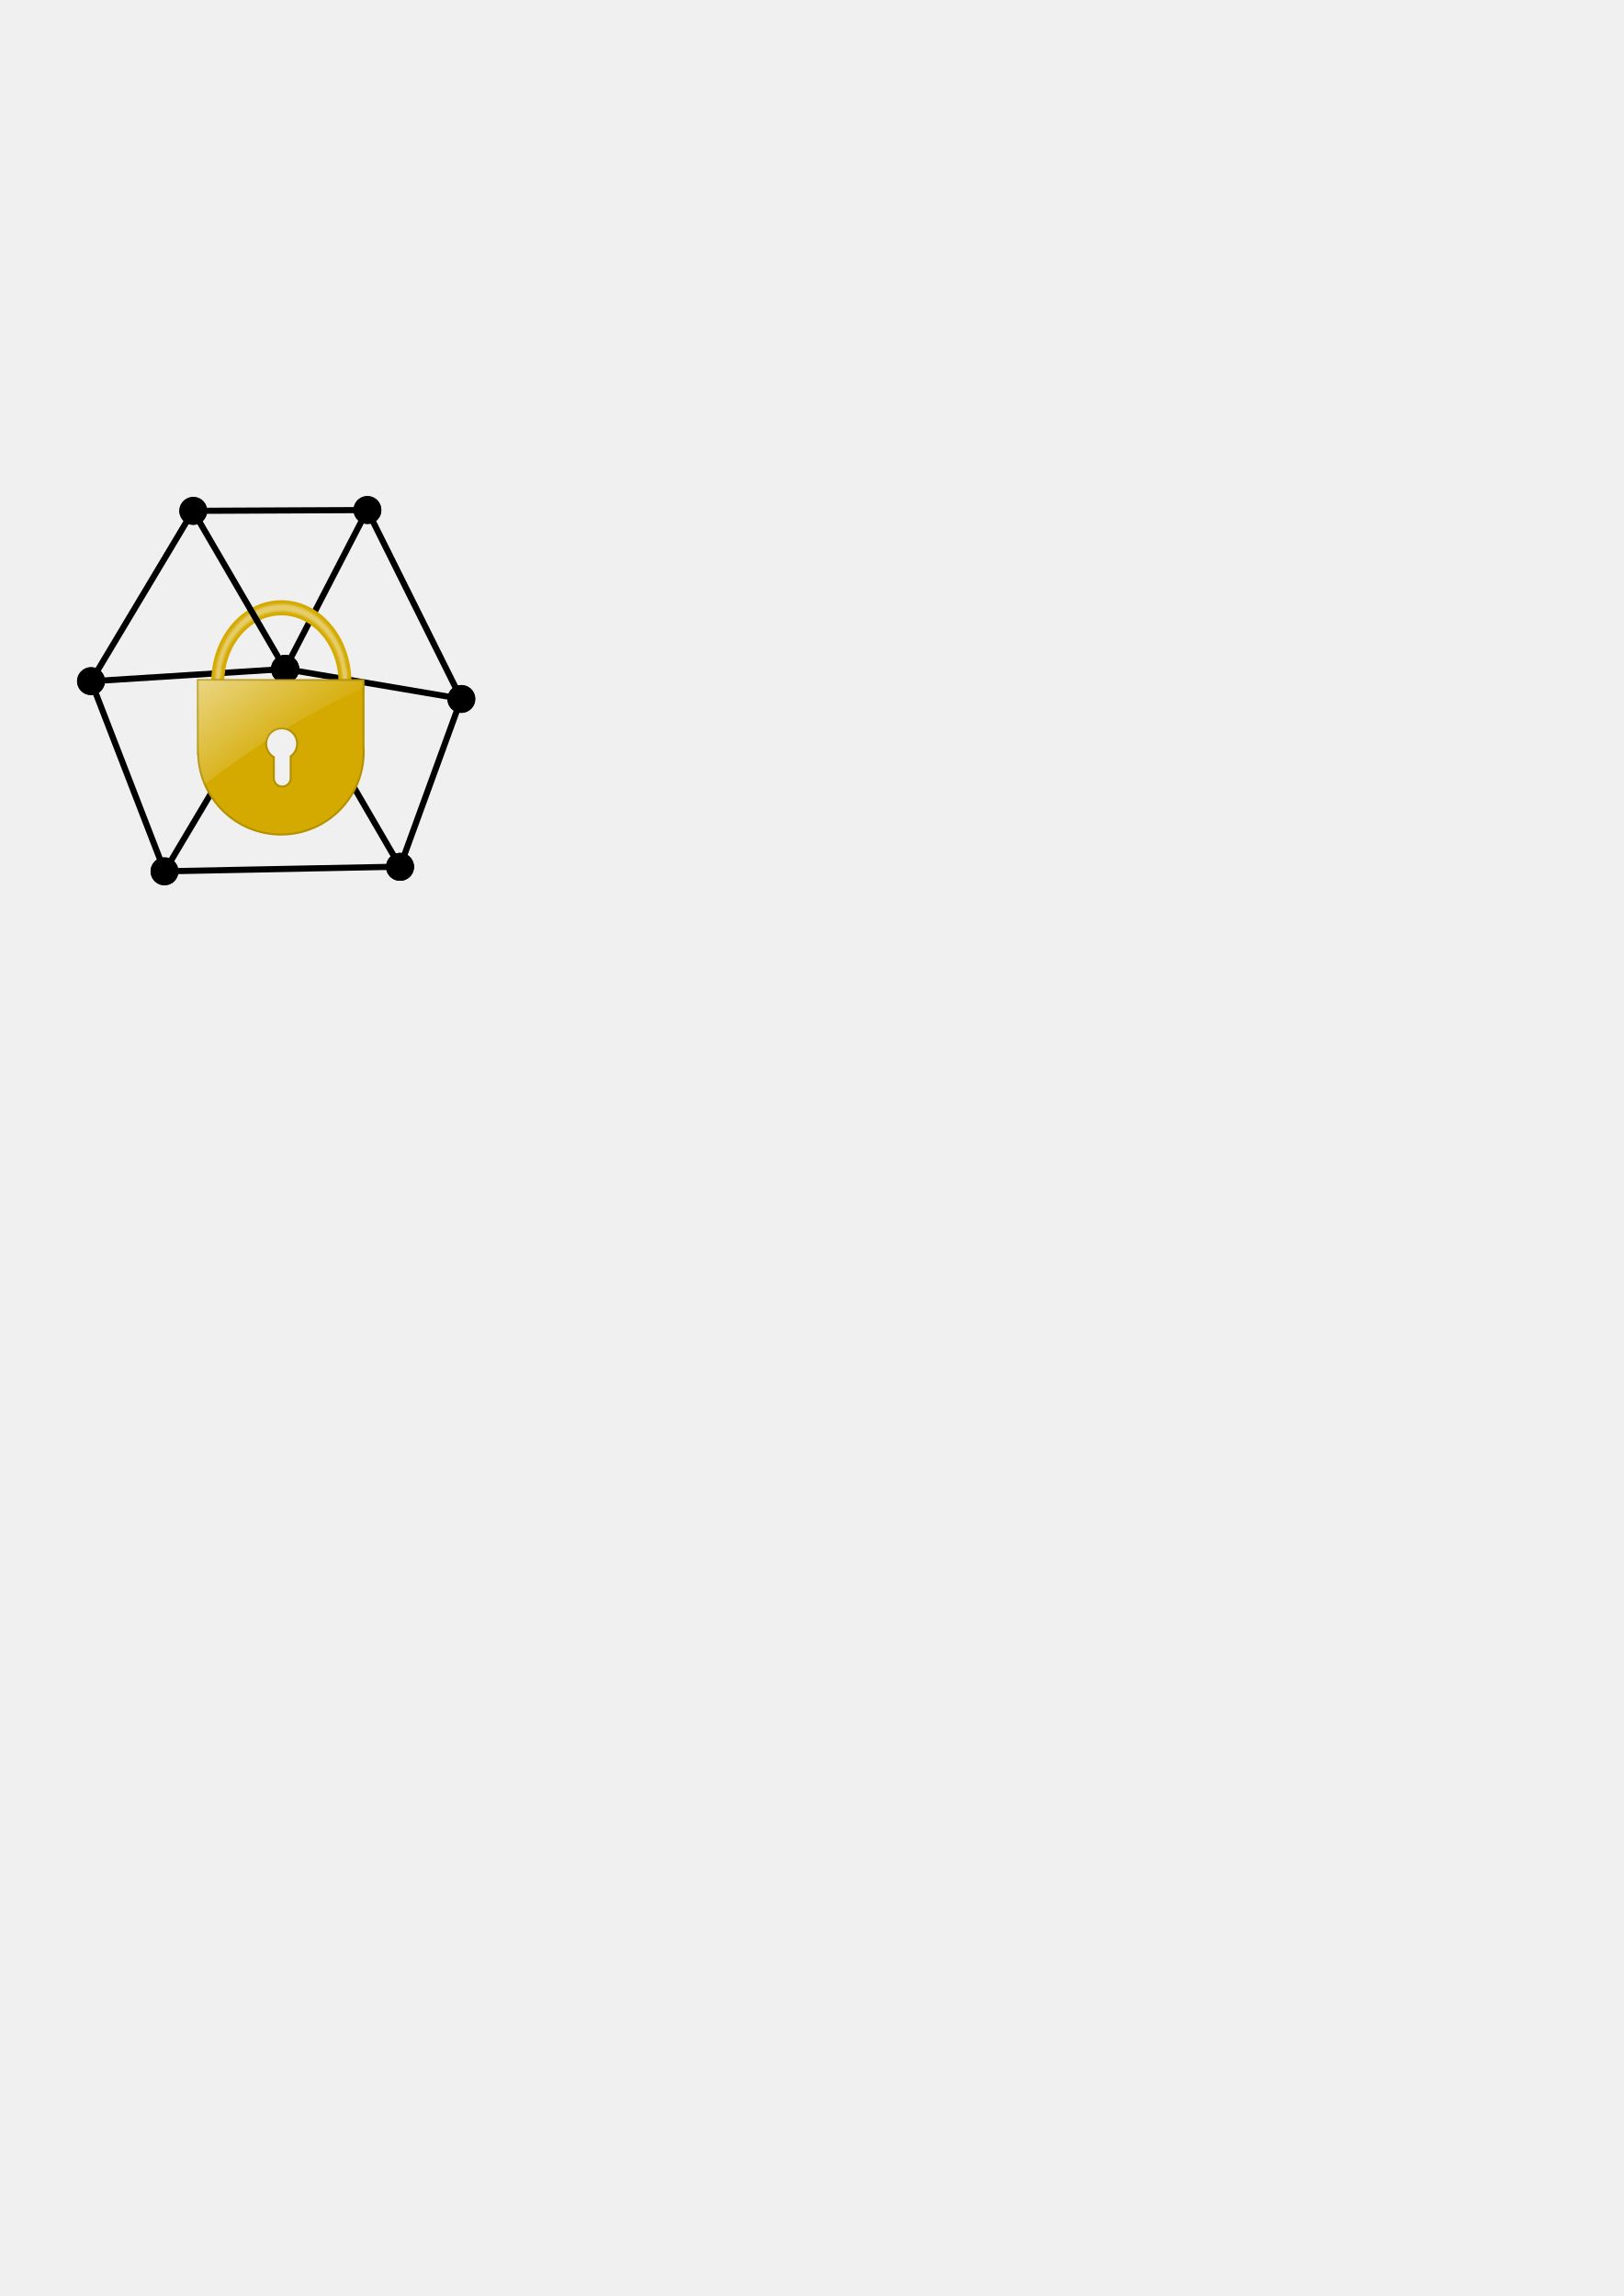
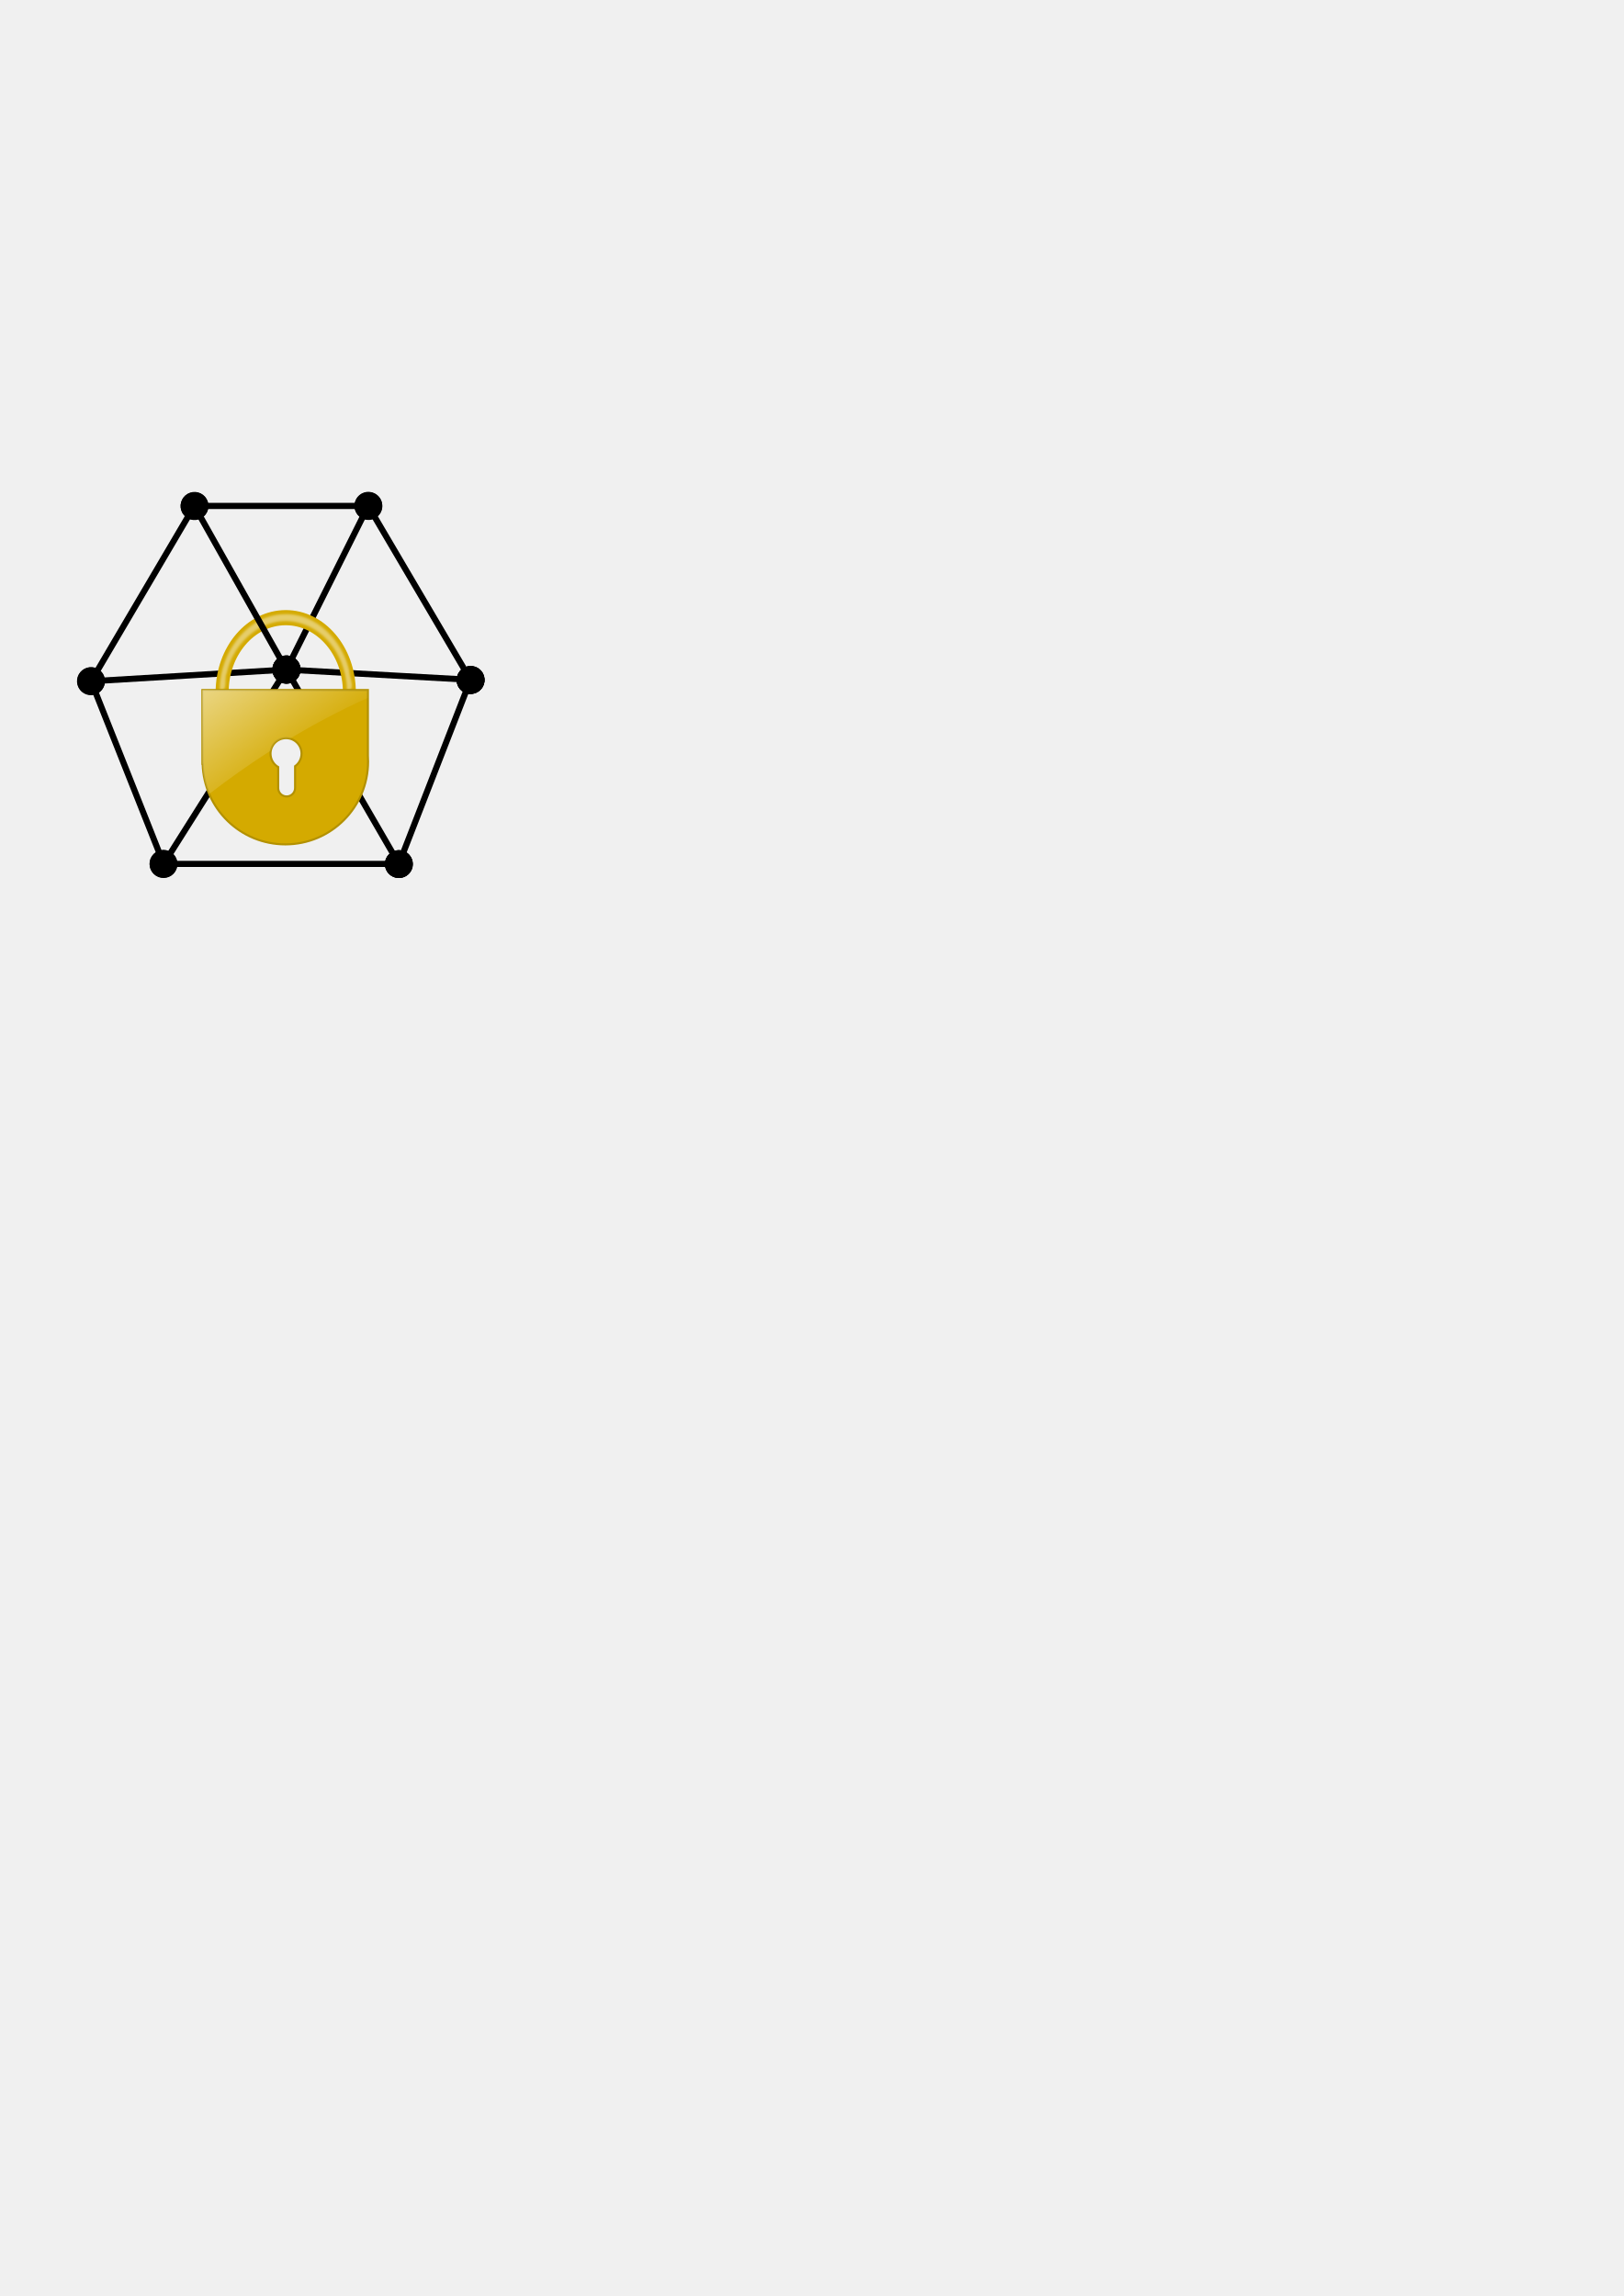
<svg xmlns="http://www.w3.org/2000/svg" xmlns:xlink="http://www.w3.org/1999/xlink" width="210mm" height="297mm" id="svg2" version="1.1">
  <defs id="defs4">
    <marker orient="auto" refY="0.0" refX="0.0" id="DotS" style="overflow:visible">
      <path id="path4548" d="M -2.5,-1.0 C -2.5,1.76 -4.74,4.0 -7.5,4.0 C -10.26,4.0 -12.5,1.76 -12.5,-1.0 C -12.5,-3.76 -10.26,-6.0 -7.5,-6.0 C -4.74,-6.0 -2.5,-3.76 -2.5,-1.0 z " style="fill-rule:evenodd;stroke:#000000;stroke-width:1.0pt" transform="scale(0.2) translate(7.4, 1)" />
    </marker>
    <linearGradient id="linearGradient4371">
      <stop style="stop-color:#ffffff;stop-opacity:0.615;" offset="0" id="stop4373" />
      <stop style="stop-color:#ffffff;stop-opacity:0;" offset="1" id="stop4375" />
    </linearGradient>
    <marker orient="auto" refY="0.0" refX="0.0" id="DotM" style="overflow:visible">
      <path id="path3823" d="M -2.5,-1.0 C -2.5,1.76 -4.74,4.0 -7.5,4.0 C -10.26,4.0 -12.5,1.76 -12.5,-1.0 C -12.5,-3.76 -10.26,-6.0 -7.5,-6.0 C -4.74,-6.0 -2.5,-3.76 -2.5,-1.0 z " style="fill-rule:evenodd;stroke:#000000;stroke-width:1.0pt" transform="scale(0.4) translate(7.4, 1)" />
    </marker>
    <marker orient="auto" refY="0.0" refX="0.0" id="DotL" style="overflow:visible">
      <path id="path3820" d="M -2.5,-1.0 C -2.5,1.76 -4.74,4.0 -7.5,4.0 C -10.26,4.0 -12.5,1.76 -12.5,-1.0 C -12.5,-3.76 -10.26,-6.0 -7.5,-6.0 C -4.74,-6.0 -2.5,-3.76 -2.5,-1.0 z " style="fill-rule:evenodd;stroke:#000000;stroke-width:1.0pt" transform="scale(0.8) translate(7.4, 1)" />
    </marker>
-     <linearGradient xlink:href="#linearGradient4371" id="linearGradient4393" x1="-55" y1="307.362" x2="-15" y2="362.362" gradientUnits="userSpaceOnUse" gradientTransform="translate(152.5,10.71429)" />
+     <linearGradient xlink:href="#linearGradient4371" id="linearGradient4393" x1="-55" y1="307.362" x2="-15" y2="362.362" gradientUnits="userSpaceOnUse" gradientTransform="translate(154.6429,15.53571)" />
    <filter id="filter4473">
      <feGaussianBlur stdDeviation="0.763" id="feGaussianBlur4475" />
    </filter>
  </defs>
  <g id="layer1" style="display:inline">
    <rect style="fill:#ff0000;fill-opacity:0;stroke:none" id="rect6433" width="196.98" height="196.98" x="36.365" y="239.189" />
-     <path style="fill:none;stroke:#000000;stroke-width:3;stroke-linecap:butt;stroke-linejoin:miter;stroke-miterlimit:4;stroke-opacity:1;stroke-dasharray:none;marker-start:url(#DotM);marker-mid:url(#DotM);marker-end:url(#DotM)" d="m 225.452,341.66 -86.093,-14.593" id="path3031" />
-     <path style="fill:none;stroke:#000000;stroke-width:3;stroke-linecap:butt;stroke-linejoin:miter;stroke-miterlimit:4;stroke-opacity:1;stroke-dasharray:none;marker-start:url(#DotM);marker-mid:url(#DotM);marker-end:url(#DotM)" d="M 195.573,423.71 139.359,327.066" id="path3029" />
-     <path style="fill:none;stroke:#000000;stroke-width:3;stroke-linecap:butt;stroke-linejoin:miter;stroke-miterlimit:4;stroke-opacity:1;stroke-dasharray:none;marker-start:url(#DotM);marker-mid:url(#DotM);marker-end:url(#DotM)" d="m 179.533,249.375 -40.175,77.692" id="path3027" />
-     <path style="fill:none;stroke:#000000;stroke-width:3;stroke-linecap:butt;stroke-linejoin:miter;stroke-miterlimit:4;stroke-opacity:1;stroke-dasharray:none;marker-start:url(#DotM);marker-mid:url(#DotM);marker-end:url(#DotM)" d="m 44.548,333.065 94.81,-5.998" id="path3023" />
-     <path style="fill:none;stroke:#000000;stroke-width:3;stroke-linecap:butt;stroke-linejoin:miter;stroke-miterlimit:4;stroke-opacity:1;stroke-dasharray:none;marker-start:url(#DotM);marker-mid:url(#DotM);marker-end:url(#DotM)" d="m 195.573,423.71 29.879,-82.05 -45.919,-92.285 -85.146,0.377 -49.839,83.313 35.939,92.916 z" id="path3017" />
-     <path style="fill:#d4aa00;fill-opacity:1;stroke:none;display:inline" d="m 137.541,293.45 c -18.925,0 -34.281,17.985 -34.281,40.188 0,0.326 0.025,0.645 0.031,0.969 l 6.375,0 c -0.008,-0.322 -0.031,-0.644 -0.031,-0.969 0,-18.091 12.486,-32.781 27.906,-32.781 15.42,0 27.938,14.69 27.938,32.781 0,0.325 -0.023,0.646 -0.031,0.969 l 6.344,0 c 0.007,-0.324 0,-0.643 0,-0.969 0,-22.203 -15.325,-40.188 -34.25,-40.188 z" id="path6273" />
-     <path style="fill:#ffffff;fill-opacity:0.425;stroke:none;display:inline;filter:url(#filter4473)" d="m 136.719,295.469 c -18.648,0.504 -31.582,19.578 -31.438,37.125 4.382,0.862 1.802,-5.721 3.469,-8.438 3.082,-15.299 18.664,-28.821 34.844,-24.562 14.663,3.5 23.717,18.573 23.875,33 4.727,0.604 0.941,-6.691 1.094,-9.531 -3.361,-14.725 -15.974,-28.19 -31.844,-27.594 z" id="path4405" />
-     <path style="fill:none;stroke:#000000;stroke-width:3;stroke-linecap:butt;stroke-linejoin:miter;stroke-miterlimit:4;stroke-opacity:1;stroke-dasharray:none;marker-start:url(#DotM);marker-mid:url(#DotM);marker-end:url(#DotM)" d="M 80.487,425.981 139.359,327.066 94.387,249.752" id="path3025" />
-     <path style="fill:#d4aa00;fill-opacity:1;stroke:#b39100;stroke-width:1;stroke-miterlimit:4;stroke-opacity:1;stroke-dasharray:none;display:inline" d="m 96.784,332.531 0,36.094 0.125,0 c 0.571,21.843 18.457,39.375 40.437,39.375 22.341,0 40.438,-18.127 40.438,-40.469 0,-0.979 -0.025,-1.914 -0.094,-2.875 l 0,-32.125 -80.906,0 z m 40.906,23.531 c 4.19,0 7.562,3.372 7.562,7.562 0,2.54 -1.24,4.78 -3.156,6.156 l 0,10.656 c 0,2.283 -1.842,4.125 -4.125,4.125 -2.283,0 -4.125,-1.842 -4.125,-4.125 l 0,-10.25 c -2.252,-1.315 -3.75,-3.765 -3.75,-6.562 0,-4.19 3.404,-7.562 7.594,-7.562 z" id="rect5324" />
-     <path style="fill:url(#linearGradient4393);fill-opacity:1;stroke:none;display:inline" d="m 96.781,332.527 0,36.094 0.125,0 c 0.137,5.223 1.283,10.201 3.219,14.75 9.113,-7.046 19.159,-14.238 30.125,-21.25 0.002,-0.01 -0.002,-0.021 0,-0.031 0.709,-3.453 3.771,-6.031 7.438,-6.031 0.66,0 1.297,0.093 1.906,0.25 11.791,-7.081 24.526,-13.85 38.094,-19.969 l 0,-3.812 -80.906,0 z" id="path4384" />
+     <path style="fill:none;stroke:#000000;stroke-width:3;stroke-linecap:butt;stroke-linejoin:miter;stroke-miterlimit:4;stroke-opacity:1;stroke-dasharray:none;marker-start:url(#DotM);marker-mid:url(#DotM);marker-end:url(#DotM)" d="m 230,332.362 -90,-5" id="path3031" />
+     <path style="fill:none;stroke:#000000;stroke-width:3;stroke-linecap:butt;stroke-linejoin:miter;stroke-miterlimit:4;stroke-opacity:1;stroke-dasharray:none;marker-start:url(#DotM);marker-mid:url(#DotM);marker-end:url(#DotM)" d="m 195,422.362 -55,-95" id="path3029" />
+     <path style="fill:none;stroke:#000000;stroke-width:3;stroke-linecap:butt;stroke-linejoin:miter;stroke-miterlimit:4;stroke-opacity:1;stroke-dasharray:none;marker-start:url(#DotM);marker-mid:url(#DotM);marker-end:url(#DotM)" d="m 180,247.362 -40,80 0,0 0,0" id="path3027" />
+     <path style="fill:none;stroke:#000000;stroke-width:3;stroke-linecap:butt;stroke-linejoin:miter;stroke-miterlimit:4;stroke-opacity:1;stroke-dasharray:none;marker-start:url(#DotM);marker-mid:url(#DotM);marker-end:url(#DotM)" d="M 44.548,333.065 140,327.362" id="path3023" />
+     <path style="fill:none;stroke:#000000;stroke-width:3;stroke-linecap:butt;stroke-linejoin:miter;stroke-miterlimit:4;stroke-opacity:1;stroke-dasharray:none;marker-start:url(#DotM);marker-mid:url(#DotM);marker-end:url(#DotM)" d="m 195,422.362 35,-90 0,0 0,0 -50,-85 -85,0 L 44.548,333.065 80,422.362 z" id="path3017" />
+     <path style="fill:#d4aa00;fill-opacity:1;stroke:none;display:inline" d="m 139.683,298.271 c -18.925,0 -34.281,17.985 -34.281,40.188 0,0.326 0.025,0.645 0.031,0.969 l 6.375,0 c -0.008,-0.322 -0.031,-0.644 -0.031,-0.969 0,-18.091 12.486,-32.781 27.906,-32.781 15.42,0 27.938,14.69 27.938,32.781 0,0.325 -0.023,0.646 -0.031,0.969 l 6.344,0 c 0.007,-0.324 0,-0.643 0,-0.969 0,-22.203 -15.325,-40.188 -34.25,-40.188 z" id="path6273" />
+     <path style="fill:#ffffff;fill-opacity:0.425;stroke:none;display:inline;filter:url(#filter4473)" d="m 138.862,300.29 c -18.648,0.504 -31.582,19.578 -31.438,37.125 4.382,0.862 1.802,-5.721 3.469,-8.438 3.082,-15.299 18.664,-28.821 34.844,-24.562 14.663,3.5 23.717,18.573 23.875,33 4.727,0.604 0.941,-6.691 1.094,-9.531 -3.361,-14.725 -15.974,-28.19 -31.844,-27.594 z" id="path4405" />
+     <path style="fill:none;stroke:#000000;stroke-width:3;stroke-linecap:butt;stroke-linejoin:miter;stroke-miterlimit:4;stroke-opacity:1;stroke-dasharray:none;marker-start:url(#DotM);marker-mid:url(#DotM);marker-end:url(#DotM)" d="m 80,422.362 60,-95 -45,-80" id="path3025" />
+     <path style="fill:#d4aa00;fill-opacity:1;stroke:#b39100;stroke-width:1;stroke-miterlimit:4;stroke-opacity:1;stroke-dasharray:none;display:inline" d="m 98.927,337.352 0,36.094 0.125,0 c 0.571,21.843 18.457,39.375 40.437,39.375 22.341,0 40.438,-18.127 40.438,-40.469 0,-0.979 -0.025,-1.914 -0.094,-2.875 l 0,-32.125 -80.906,0 z m 40.906,23.531 c 4.19,0 7.562,3.372 7.562,7.562 0,2.54 -1.24,4.78 -3.156,6.156 l 0,10.656 c 0,2.283 -1.842,4.125 -4.125,4.125 -2.283,0 -4.125,-1.842 -4.125,-4.125 l 0,-10.25 c -2.252,-1.315 -3.75,-3.765 -3.75,-6.562 0,-4.19 3.404,-7.562 7.594,-7.562 z" id="rect5324" />
+     <path style="fill:url(#linearGradient4393);fill-opacity:1;stroke:none;display:inline" d="m 98.924,337.348 0,36.094 0.125,0 c 0.137,5.223 1.283,10.201 3.219,14.75 9.113,-7.046 19.159,-14.238 30.125,-21.25 0.002,-0.01 -0.002,-0.021 0,-0.031 0.709,-3.453 3.771,-6.031 7.438,-6.031 0.66,0 1.297,0.093 1.906,0.25 11.791,-7.081 24.526,-13.85 38.094,-19.969 l 0,-3.812 -80.906,0 z" id="path4384" />
  </g>
  <g id="layer2" style="display:inline" />
</svg>
